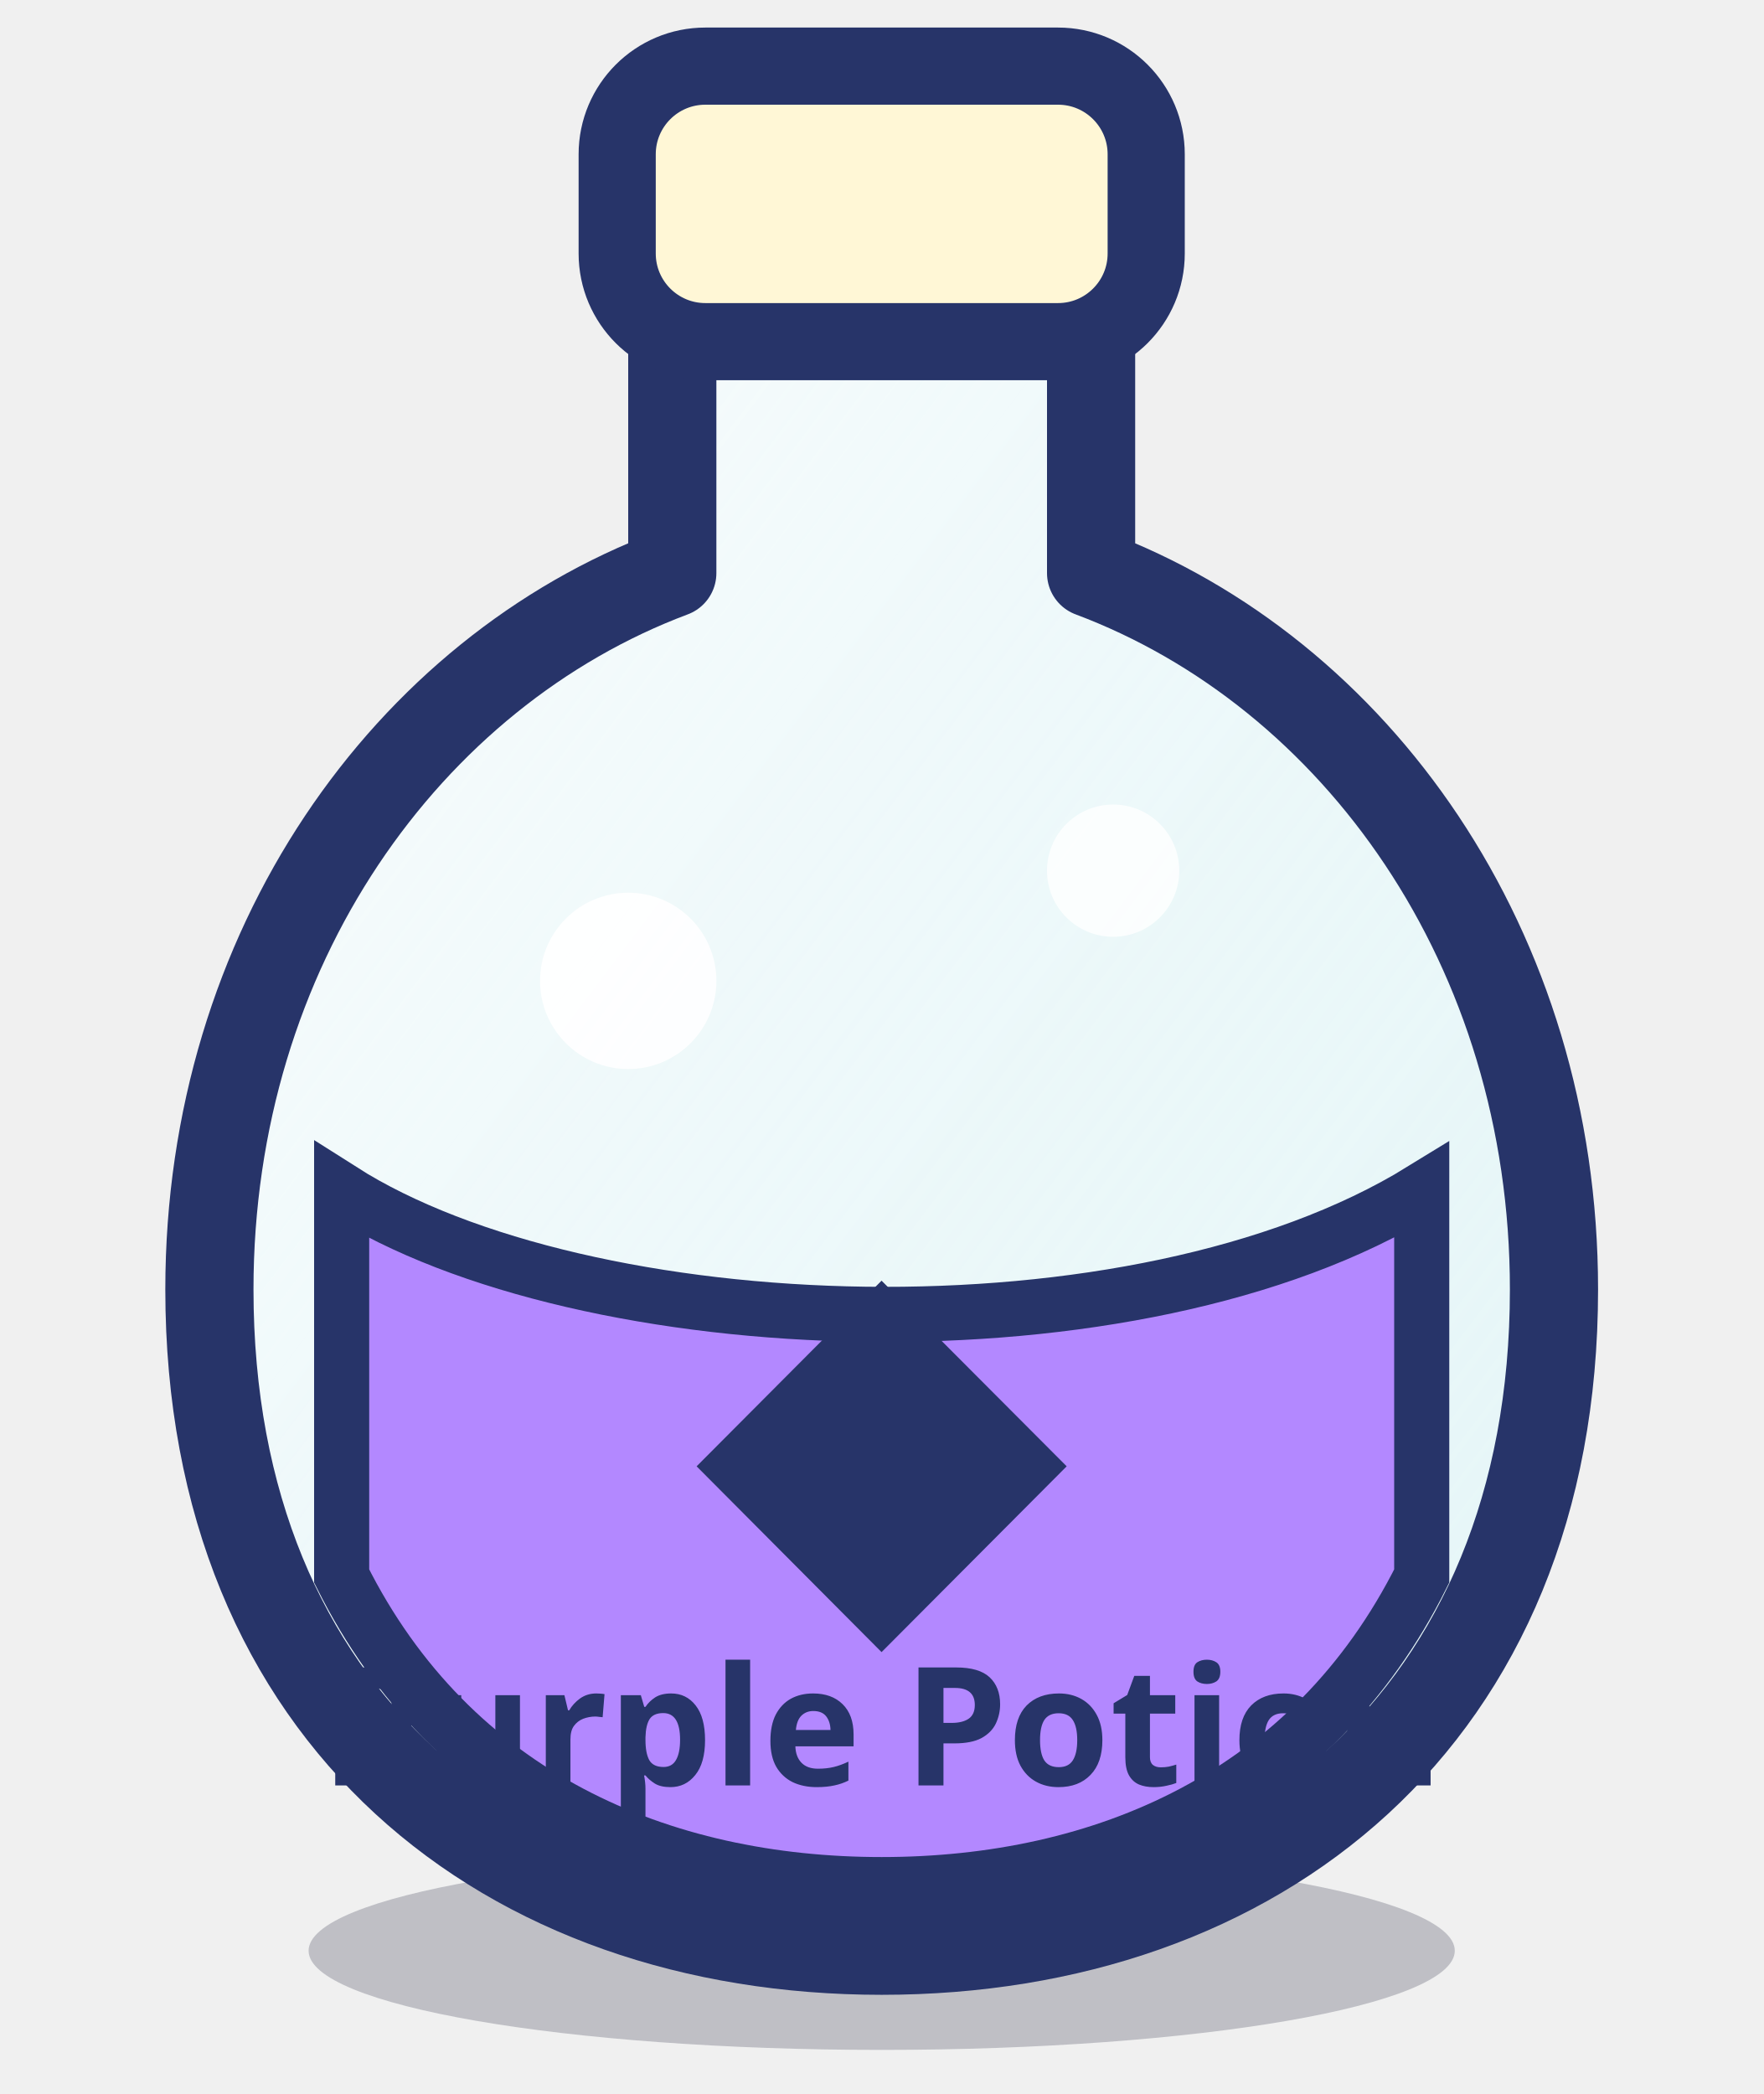
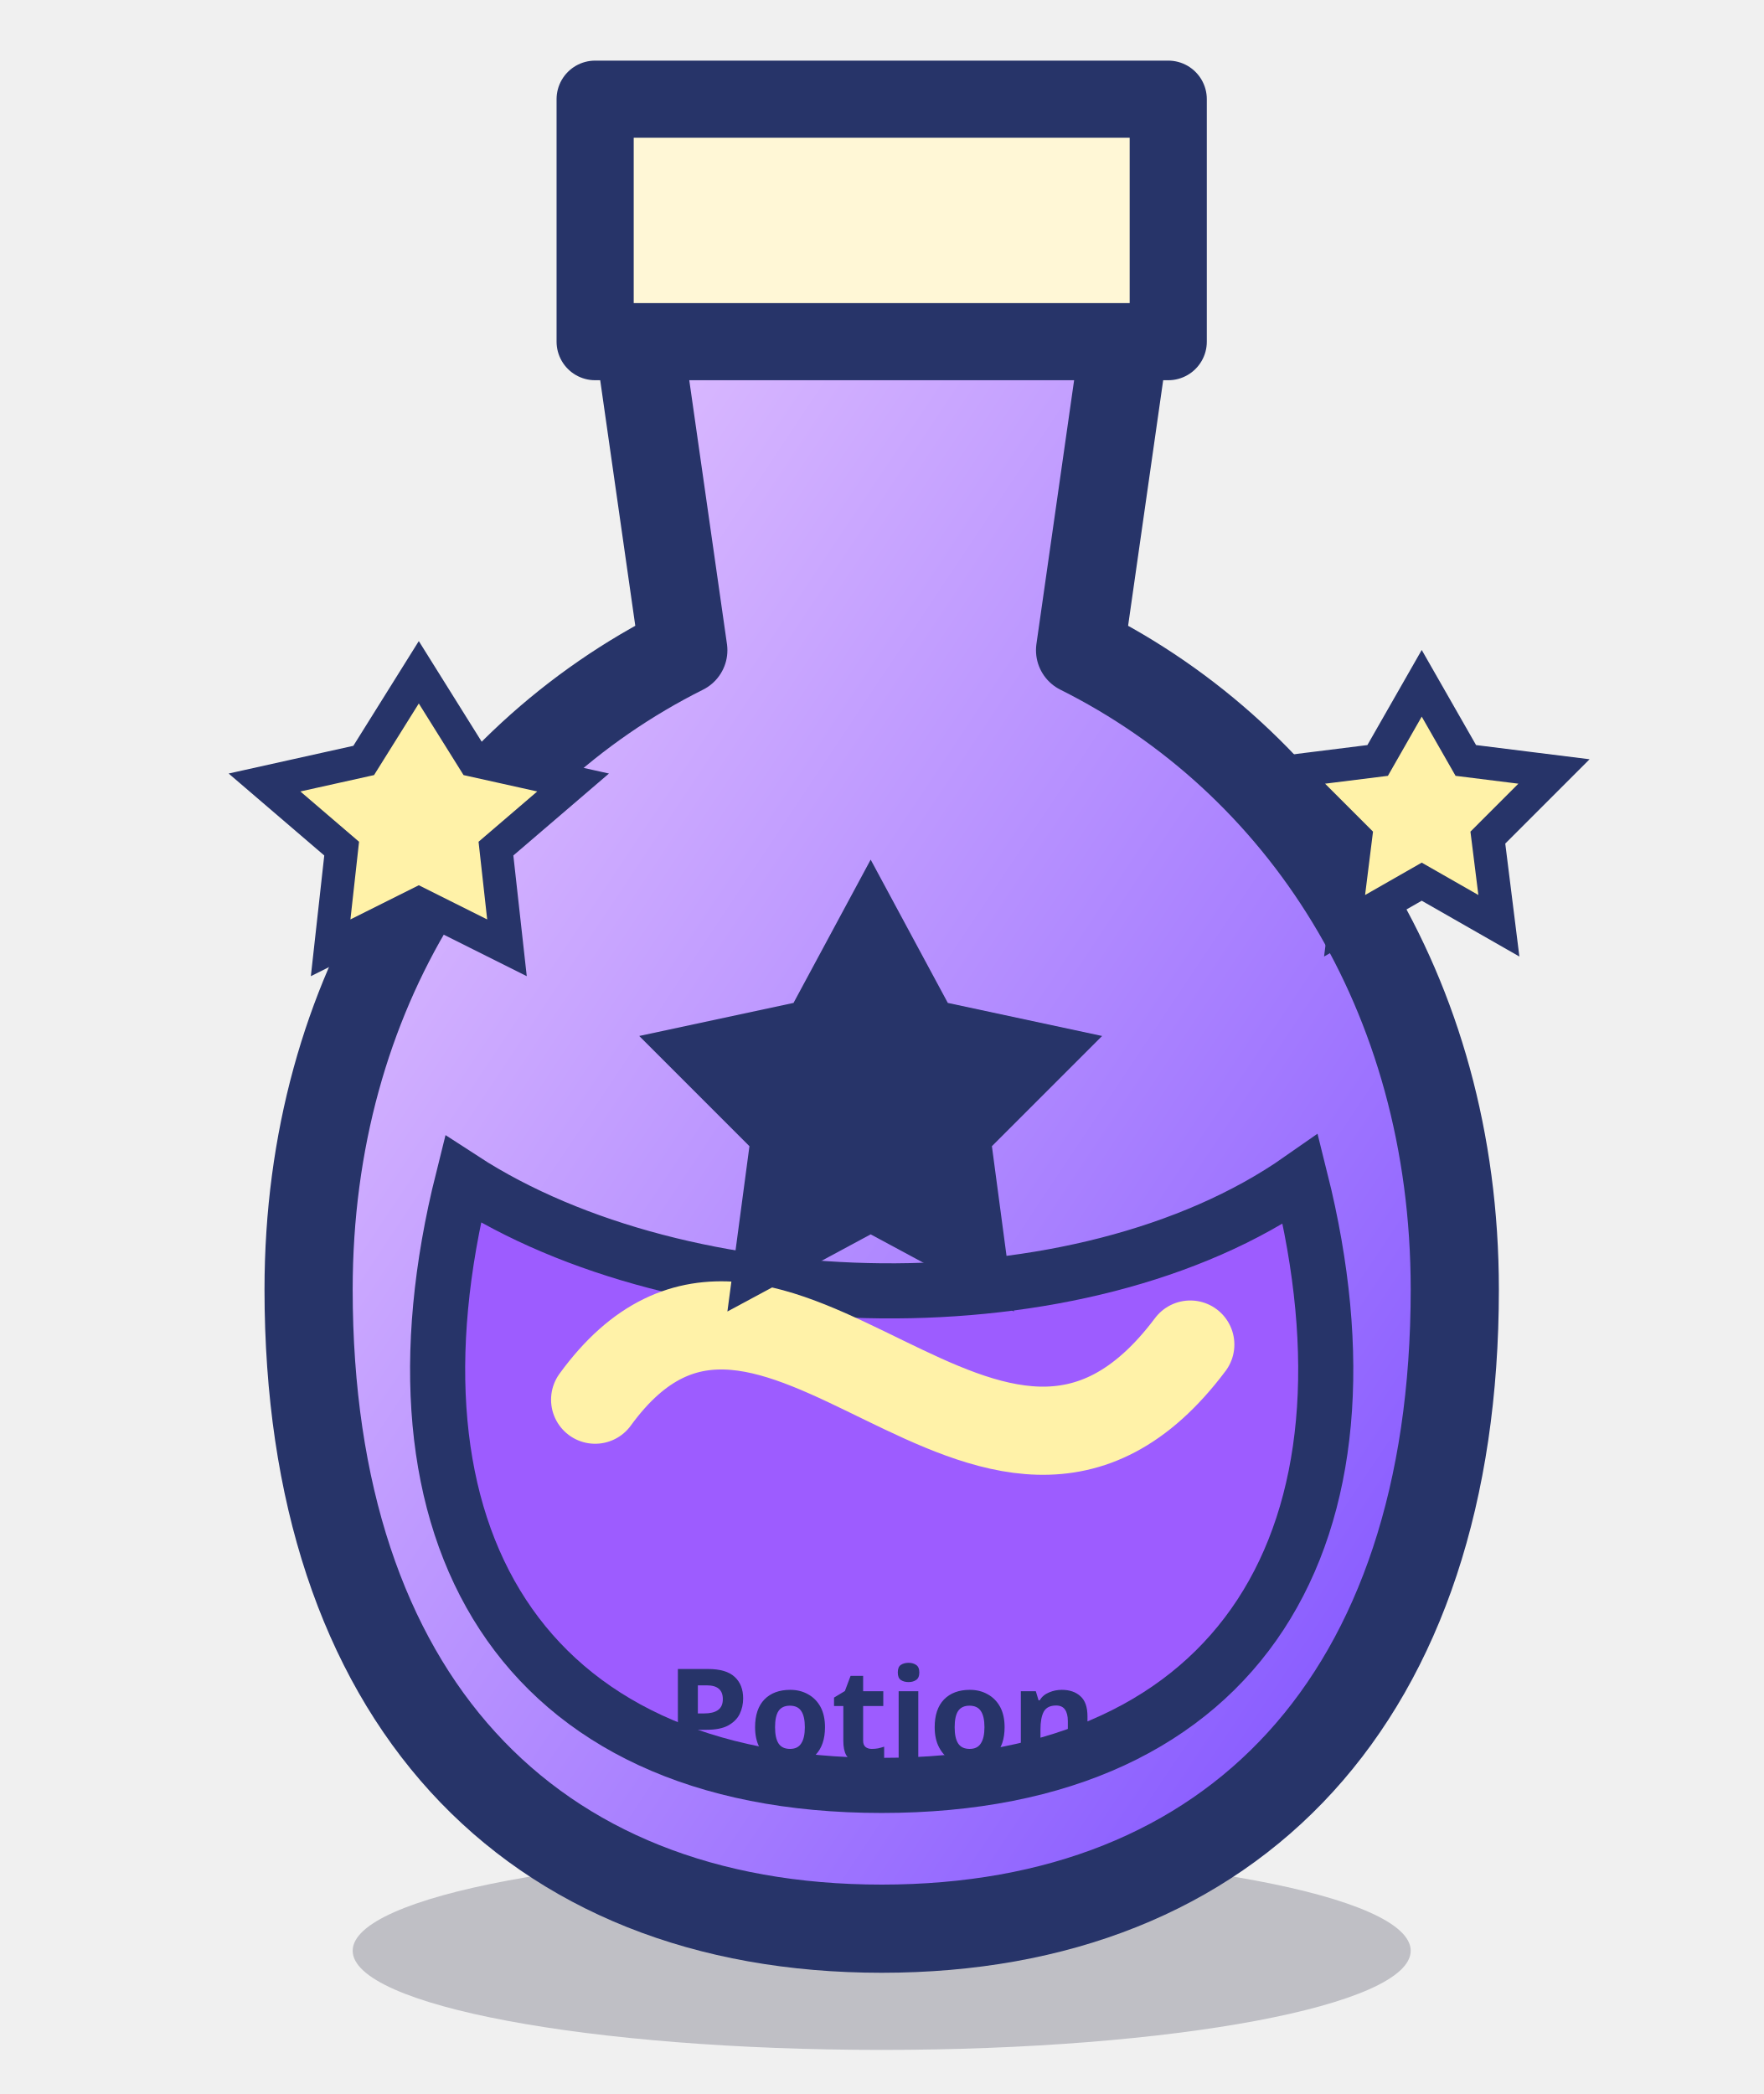
<svg xmlns="http://www.w3.org/2000/svg" viewBox="0 0 160 190" role="img" aria-labelledby="title desc">
  <defs>
-     <linearGradient id="glass" x1="0" x2="1" y1="0" y2="1">
-       <stop offset="0" stop-color="#ffffff" stop-opacity="0.85" />
-       <stop offset="1" stop-color="#d8fbff" stop-opacity="0.45" />
+     <linearGradient id="purple" x1="0" x2="1" y1="0" y2="1">
+       <stop offset="0" stop-color="#f1d4ff" />
+       <stop offset="1" stop-color="#7c4dff" />
    </linearGradient>
  </defs>
-   <ellipse cx="80" cy="177" rx="52" ry="9" fill="#10142f" opacity="0.22" />
-   <path d="M61 14h38v38c24 9 42 34 42 65 0 39-27 60-61 60s-61-21-61-60c0-31 18-56 42-65V14Z" fill="url(#glass)" stroke="#273469" stroke-width="8" stroke-linejoin="round" />
-   <rect x="56" y="6" width="48" height="25" rx="8" fill="#fff7d6" stroke="#273469" stroke-width="7" />
-   <path d="M31 108c22 14 72 16 98 0v35c-10 20-29 28-49 28s-39-8-49-28v-35Z" fill="#b388ff" stroke="#273469" stroke-width="5" />
-   <circle cx="57" cy="89" r="8" fill="#ffffff" opacity="0.9" />
-   <circle cx="101" cy="79" r="6" fill="#ffffff" opacity="0.8" />
-   <text x="80" y="132" font-family="Trebuchet MS, Arial Rounded MT Bold, sans-serif" font-size="44" font-weight="900" text-anchor="middle" dominant-baseline="middle" fill="#273469">◆</text>
-   <text x="80" y="162" font-family="Trebuchet MS, sans-serif" font-size="15" font-weight="800" text-anchor="middle" fill="#273469">Purple Potion</text>
+   <ellipse cx="80" cy="177" rx="48" ry="9" fill="#10142f" opacity=".22" />
+   <path d="M56 17h48l-6 42c20 10 34 31 34 58 0 37-20 58-52 58s-52-21-52-58c0-27 14-48 34-58l-6-42Z" fill="url(#purple)" stroke="#273469" stroke-width="8" stroke-linejoin="round" />
+   <path d="M54 9h52v22H54z" fill="#fff7d6" stroke="#273469" stroke-width="7" stroke-linejoin="round" />
+   <path d="M42 107c20 13 56 14 76 0 8 32-5 55-38 55s-46-23-38-55Z" fill="#9d5cff" stroke="#273469" stroke-width="5" />
+   <path d="M54 127c16-22 36 19 54-5" fill="none" stroke="#fff2a8" stroke-width="8" stroke-linecap="round" />
+   <path d="M79 78l7 13 14 3-10 10 2 15-13-7-13 7 2-15-10-10 14-3 7-13Z" fill="#273469" />
+   <path d="M38 61l5 8 9 2-7 6 1 9-8-4-8 4 1-9-7-6 9-2 5-8Zm91 1l4 7 8 1-6 6 1 8-7-4-7 4 1-8-6-6 8-1 4-7Z" fill="#fff2a8" stroke="#273469" stroke-width="3" />
+   <text x="80" y="160" font-family="Trebuchet MS, sans-serif" font-size="12" font-weight="900" text-anchor="middle" fill="#273469">Potion</text>
</svg>
